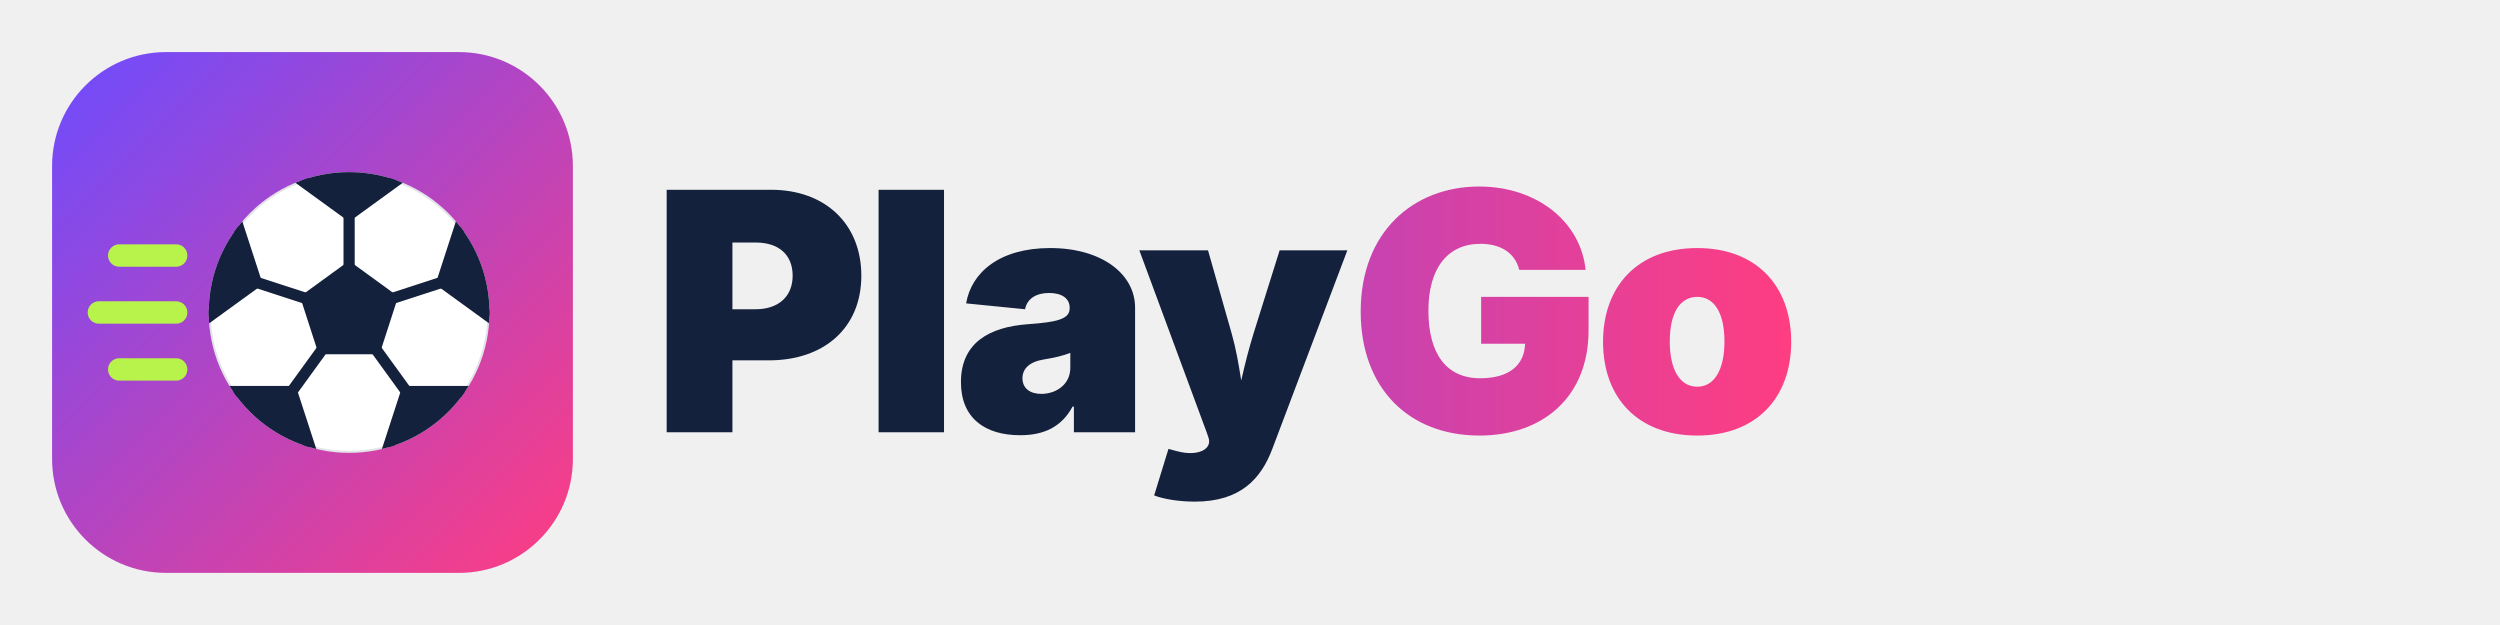
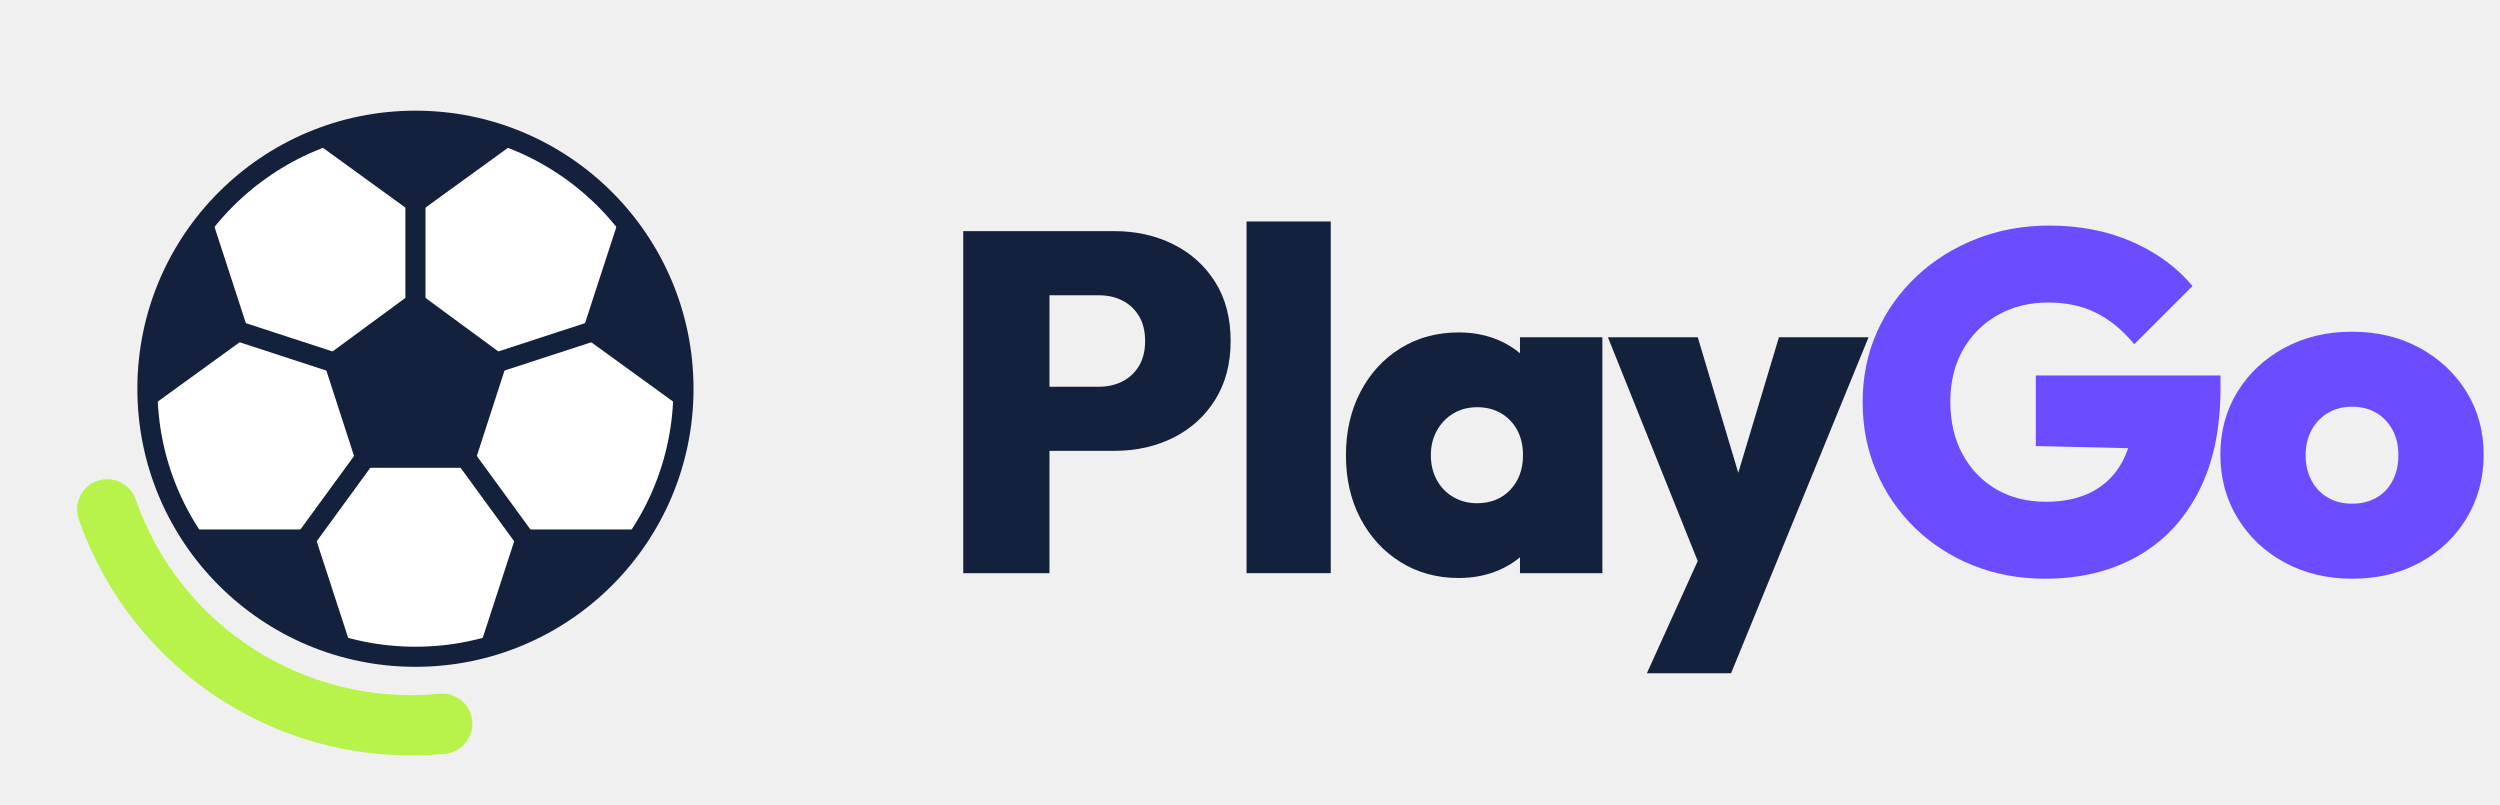
- <svg xmlns="http://www.w3.org/2000/svg" viewBox="0 0 960 240" width="960" height="240" role="img" aria-label="PlayGo">
-   <defs>
-     <linearGradient id="t" x1="0" y1="0" x2="1" y2="0">
-       <stop offset="0" stop-color="#6c4cff" />
-       <stop offset="1" stop-color="#ff3d81" />
-     </linearGradient>
-   </defs>
-   <g transform="translate(20 20) scale(0.3906)">
+ <svg xmlns="http://www.w3.org/2000/svg" viewBox="0 0 373.1 120" width="1492" height="480" role="img" aria-label="PlayGo">
+   <g>
    <defs>
-       <linearGradient id="g" x1="0" y1="0" x2="1" y2="1">
-         <stop offset="0" stop-color="#6c4cff" />
-         <stop offset="1" stop-color="#ff3d81" />
-       </linearGradient>
-       <clipPath id="b">
-         <circle cx="292" cy="256" r="138" />
+       <clipPath id="c">
+         <circle cx="62" cy="58" r="40" />
      </clipPath>
    </defs>
-     <rect width="512" height="512" rx="112" fill="url(#g)" />
-     <g stroke="#b7f34b" stroke-width="22" stroke-linecap="round">
-       <line x1="66" y1="200" x2="122" y2="200" />
-       <line x1="46" y1="256" x2="122" y2="256" />
-       <line x1="66" y1="312" x2="122" y2="312" />
+     <circle cx="62" cy="58" r="40" fill="#fff" stroke="#14213d" stroke-width="3" />
+     <g clip-path="url(#c)" fill="#14213d" stroke="#14213d" stroke-width="3" stroke-linejoin="round" stroke-linecap="round">
+       <path d="M62.0 45.2L62.0 30.2 M74.1 54.1L88.5 49.4 M69.5 68.3L78.4 80.5 M54.5 68.3L45.6 80.5 M49.9 54.1L35.5 49.4" fill="none" />
+       <polygon points="62.0,30.2 47.1,19.4 52.8,1.9 71.2,1.9 76.9,19.4" />
+       <polygon points="88.5,49.4 94.2,31.9 112.6,31.9 118.2,49.4 103.4,60.2" />
+       <polygon points="78.4,80.5 96.8,80.5 102.4,98.0 87.6,108.8 72.7,98.0" />
+       <polygon points="45.6,80.5 51.3,98.0 36.4,108.8 21.6,98.0 27.2,80.5" />
+       <polygon points="35.5,49.4 20.6,60.2 5.8,49.4 11.4,31.9 29.8,31.9" />
    </g>
-     <circle cx="292" cy="256" r="138" fill="#fff" />
-     <g clip-path="url(#b)" fill="#14213d" stroke="#14213d" stroke-width="11" stroke-linejoin="round" stroke-linecap="round">
-       <g fill="none">
-         <line x1="292.0" y1="212.0" x2="292.0" y2="160.0" />
-         <line x1="333.8" y1="242.4" x2="383.3" y2="226.3" />
-         <line x1="317.9" y1="291.6" x2="348.4" y2="333.7" />
-         <line x1="266.1" y1="291.6" x2="235.6" y2="333.7" />
-         <line x1="250.2" y1="242.4" x2="200.7" y2="226.3" />
-       </g>
-       <polygon points="292.0,160.0 240.6,122.7 260.3,62.3 323.7,62.3 343.4,122.7" />
-       <polygon points="383.3,226.3 402.9,166.0 466.4,166.0 486.0,226.3 434.7,263.6" />
-       <polygon points="348.4,333.7 411.9,333.7 431.5,394.0 380.2,431.4 328.8,394.0" />
-       <polygon points="235.6,333.7 255.2,394.0 203.8,431.4 152.5,394.0 172.1,333.7" />
-       <polygon points="200.7,226.3 149.3,263.6 98.0,226.3 117.6,166.0 181.1,166.0" />
-     </g>
-     <polygon points="292.0,212.0 333.8,242.4 317.9,291.6 266.1,291.6 250.2,242.4" fill="#14213d" stroke="#14213d" stroke-width="11" stroke-linejoin="round" />
-     <circle cx="292" cy="256" r="137" fill="none" stroke="#14213d" stroke-opacity=".12" stroke-width="2" />
+     <polygon points="62.0,45.2 74.1,54.1 69.5,68.3 54.5,68.3 49.9,54.1" fill="#14213d" stroke="#14213d" stroke-width="3" stroke-linejoin="round" />
+     <path d="M16 76A48 48 0 0 0 66 108" fill="none" stroke="#b7f34b" stroke-width="9" stroke-linecap="round" />
  </g>
-   <text x="250" y="166" font-family="'Arial Black','Segoe UI Black','Inter','Arial',sans-serif" font-weight="900" font-size="128" letter-spacing="-3" fill="#14213d">Play<tspan fill="url(#t)">Go</tspan>
-   </text>
+   <path d="M153.924 67.272V57.696H164.04Q165.922 57.696 167.474 56.926Q169.026 56.155 169.962 54.626Q170.898 53.097 170.898 50.874Q170.898 48.651 169.962 47.122Q169.026 45.593 167.474 44.822Q165.922 44.052 164.04 44.052H153.924V34.476H166.254Q171.168 34.476 175.11 36.447Q179.052 38.418 181.356 42.077Q183.66 45.737 183.66 50.87Q183.66 55.95 181.356 59.64Q179.052 63.33 175.11 65.301Q171.168 67.272 166.254 67.272ZM143.754 85.524V34.476H156.624V85.524Z" fill="#14213d" />
+   <path d="M186.036 85.524V33.036H198.6V85.524Z" fill="#14213d" />
+   <path d="M217.716 86.244Q212.82 86.244 209.013 83.868Q205.206 81.492 203.037 77.37Q200.868 73.248 200.868 67.938Q200.868 62.61 203.037 58.461Q205.206 54.312 209.013 51.954Q212.82 49.596 217.716 49.596Q221.028 49.596 223.764 50.802Q226.5 52.008 228.273 54.15Q230.046 56.292 230.424 59.064V76.776Q230.046 79.548 228.282 81.69Q226.518 83.832 223.773 85.038Q221.028 86.244 217.716 86.244ZM220.416 75.084Q223.512 75.084 225.402 73.077Q227.292 71.07 227.292 67.92Q227.292 65.796 226.446 64.203Q225.6 62.61 224.052 61.683Q222.504 60.756 220.47 60.756Q218.454 60.756 216.906 61.683Q215.358 62.61 214.449 64.23Q213.54 65.85 213.54 67.92Q213.54 69.99 214.422 71.61Q215.304 73.23 216.879 74.157Q218.454 75.084 220.416 75.084ZM226.842 85.524V76.074L228.642 67.488L226.842 58.974V50.316H239.136V85.524Z" fill="#14213d" />
+   <path d="M254.13 85.614 239.964 50.316H253.374L262.05 79.35H256.776L265.488 50.316H278.862L264.426 85.614ZM245.778 100.464 256.182 77.496 264.426 85.614 258.342 100.464Z" fill="#14213d" />
+   <path d="M305.196 86.352Q299.418 86.352 294.459 84.363Q289.5 82.374 285.801 78.783Q282.102 75.192 280.041 70.395Q277.98 65.598 277.98 59.982Q277.98 54.312 280.122 49.524Q282.264 44.736 286.08 41.172Q289.896 37.608 294.963 35.628Q300.03 33.648 305.826 33.648Q312.666 33.648 318.183 36.06Q323.7 38.472 327.21 42.666L318.516 51.36Q315.96 48.246 312.864 46.689Q309.768 45.132 305.664 45.132Q301.506 45.132 298.203 46.968Q294.9 48.804 292.983 52.134Q291.066 55.464 291.066 59.928Q291.066 64.392 292.884 67.758Q294.702 71.124 297.906 72.996Q301.11 74.868 305.322 74.868Q309.498 74.868 312.405 73.275Q315.312 71.682 316.851 68.667Q318.39 65.652 318.39 61.458L327.084 67.092L303.828 66.552V56.022H331.386V57.93Q331.386 67.092 328.074 73.446Q324.762 79.8 318.867 83.076Q312.972 86.352 305.196 86.352Z" fill="#6c4cff" />
+   <path d="M351.06 86.352Q345.426 86.352 340.971 83.94Q336.516 81.528 333.942 77.316Q331.368 73.104 331.368 67.848Q331.368 62.592 333.915 58.452Q336.462 54.312 340.917 51.9Q345.372 49.488 351.006 49.488Q356.658 49.488 361.086 51.891Q365.514 54.294 368.088 58.443Q370.662 62.592 370.662 67.848Q370.662 73.104 368.115 77.316Q365.568 81.528 361.14 83.94Q356.712 86.352 351.06 86.352ZM351.006 75.156Q353.094 75.156 354.66 74.256Q356.226 73.356 357.081 71.709Q357.936 70.062 357.936 67.902Q357.936 65.742 357.045 64.113Q356.154 62.484 354.624 61.584Q353.094 60.684 351.006 60.684Q348.99 60.684 347.424 61.611Q345.858 62.538 344.976 64.167Q344.094 65.796 344.094 67.956Q344.094 70.062 344.976 71.709Q345.858 73.356 347.424 74.256Q348.99 75.156 351.006 75.156Z" fill="#6c4cff" />
</svg>
